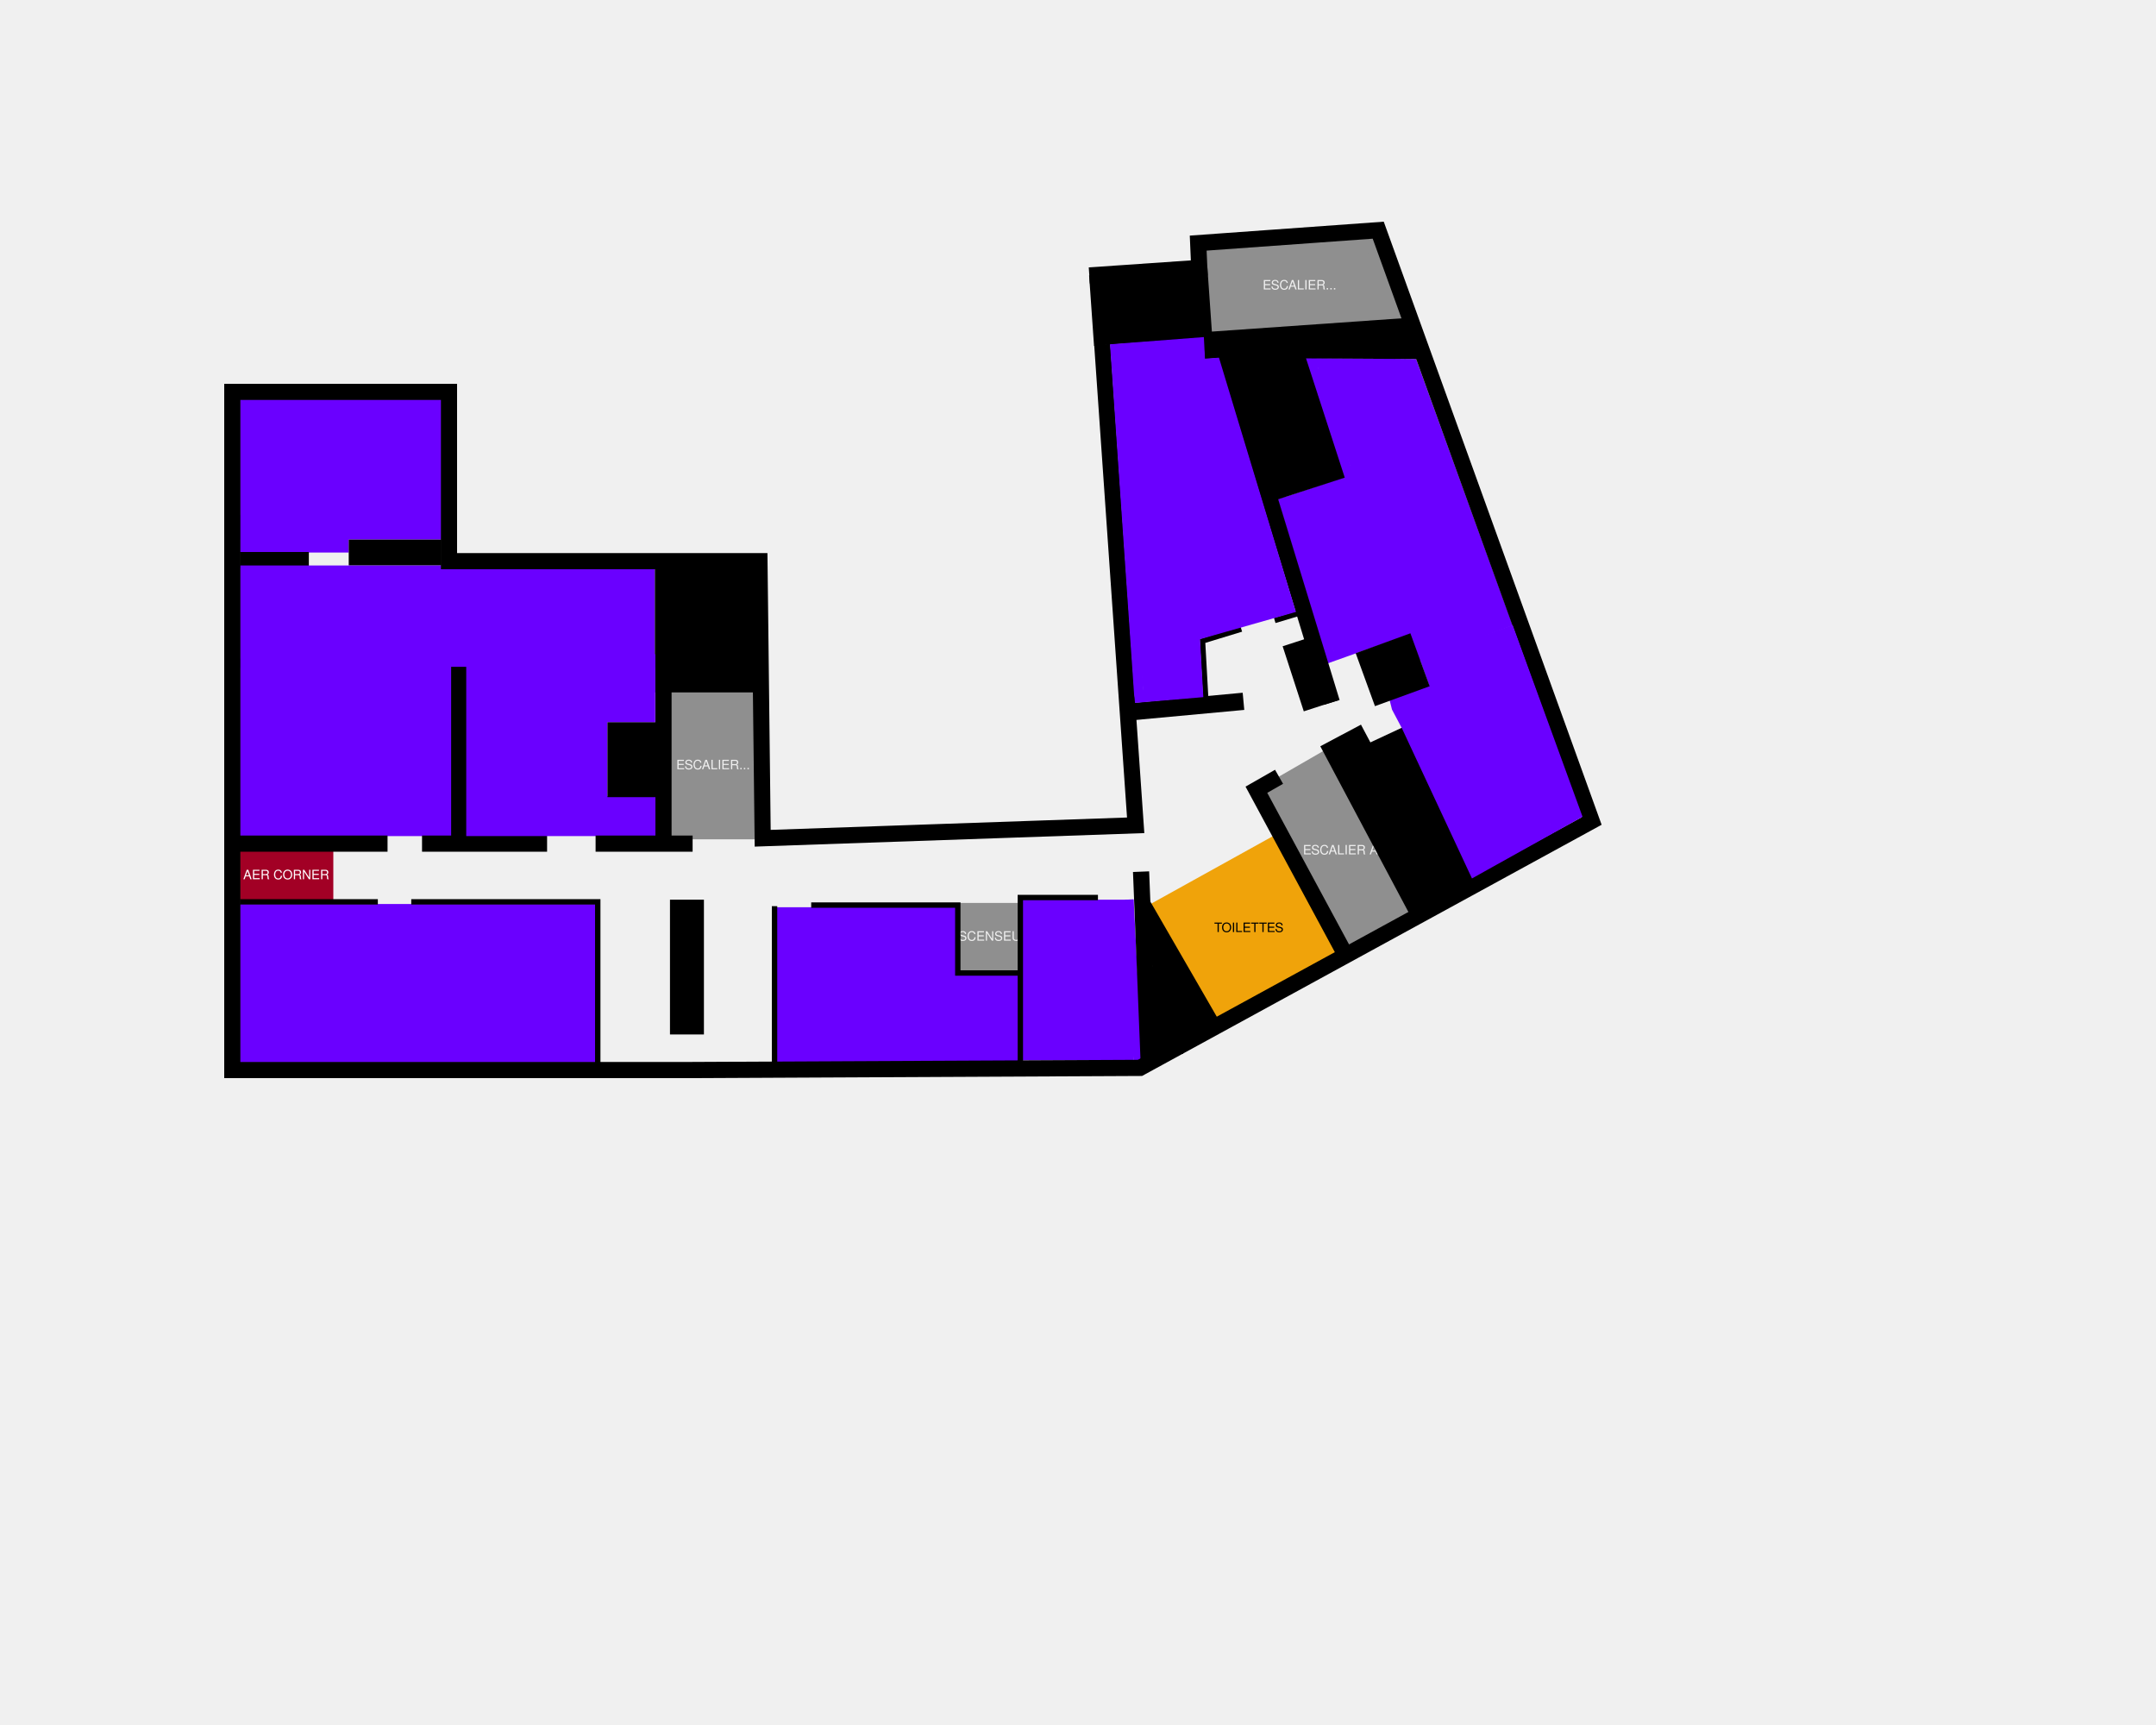
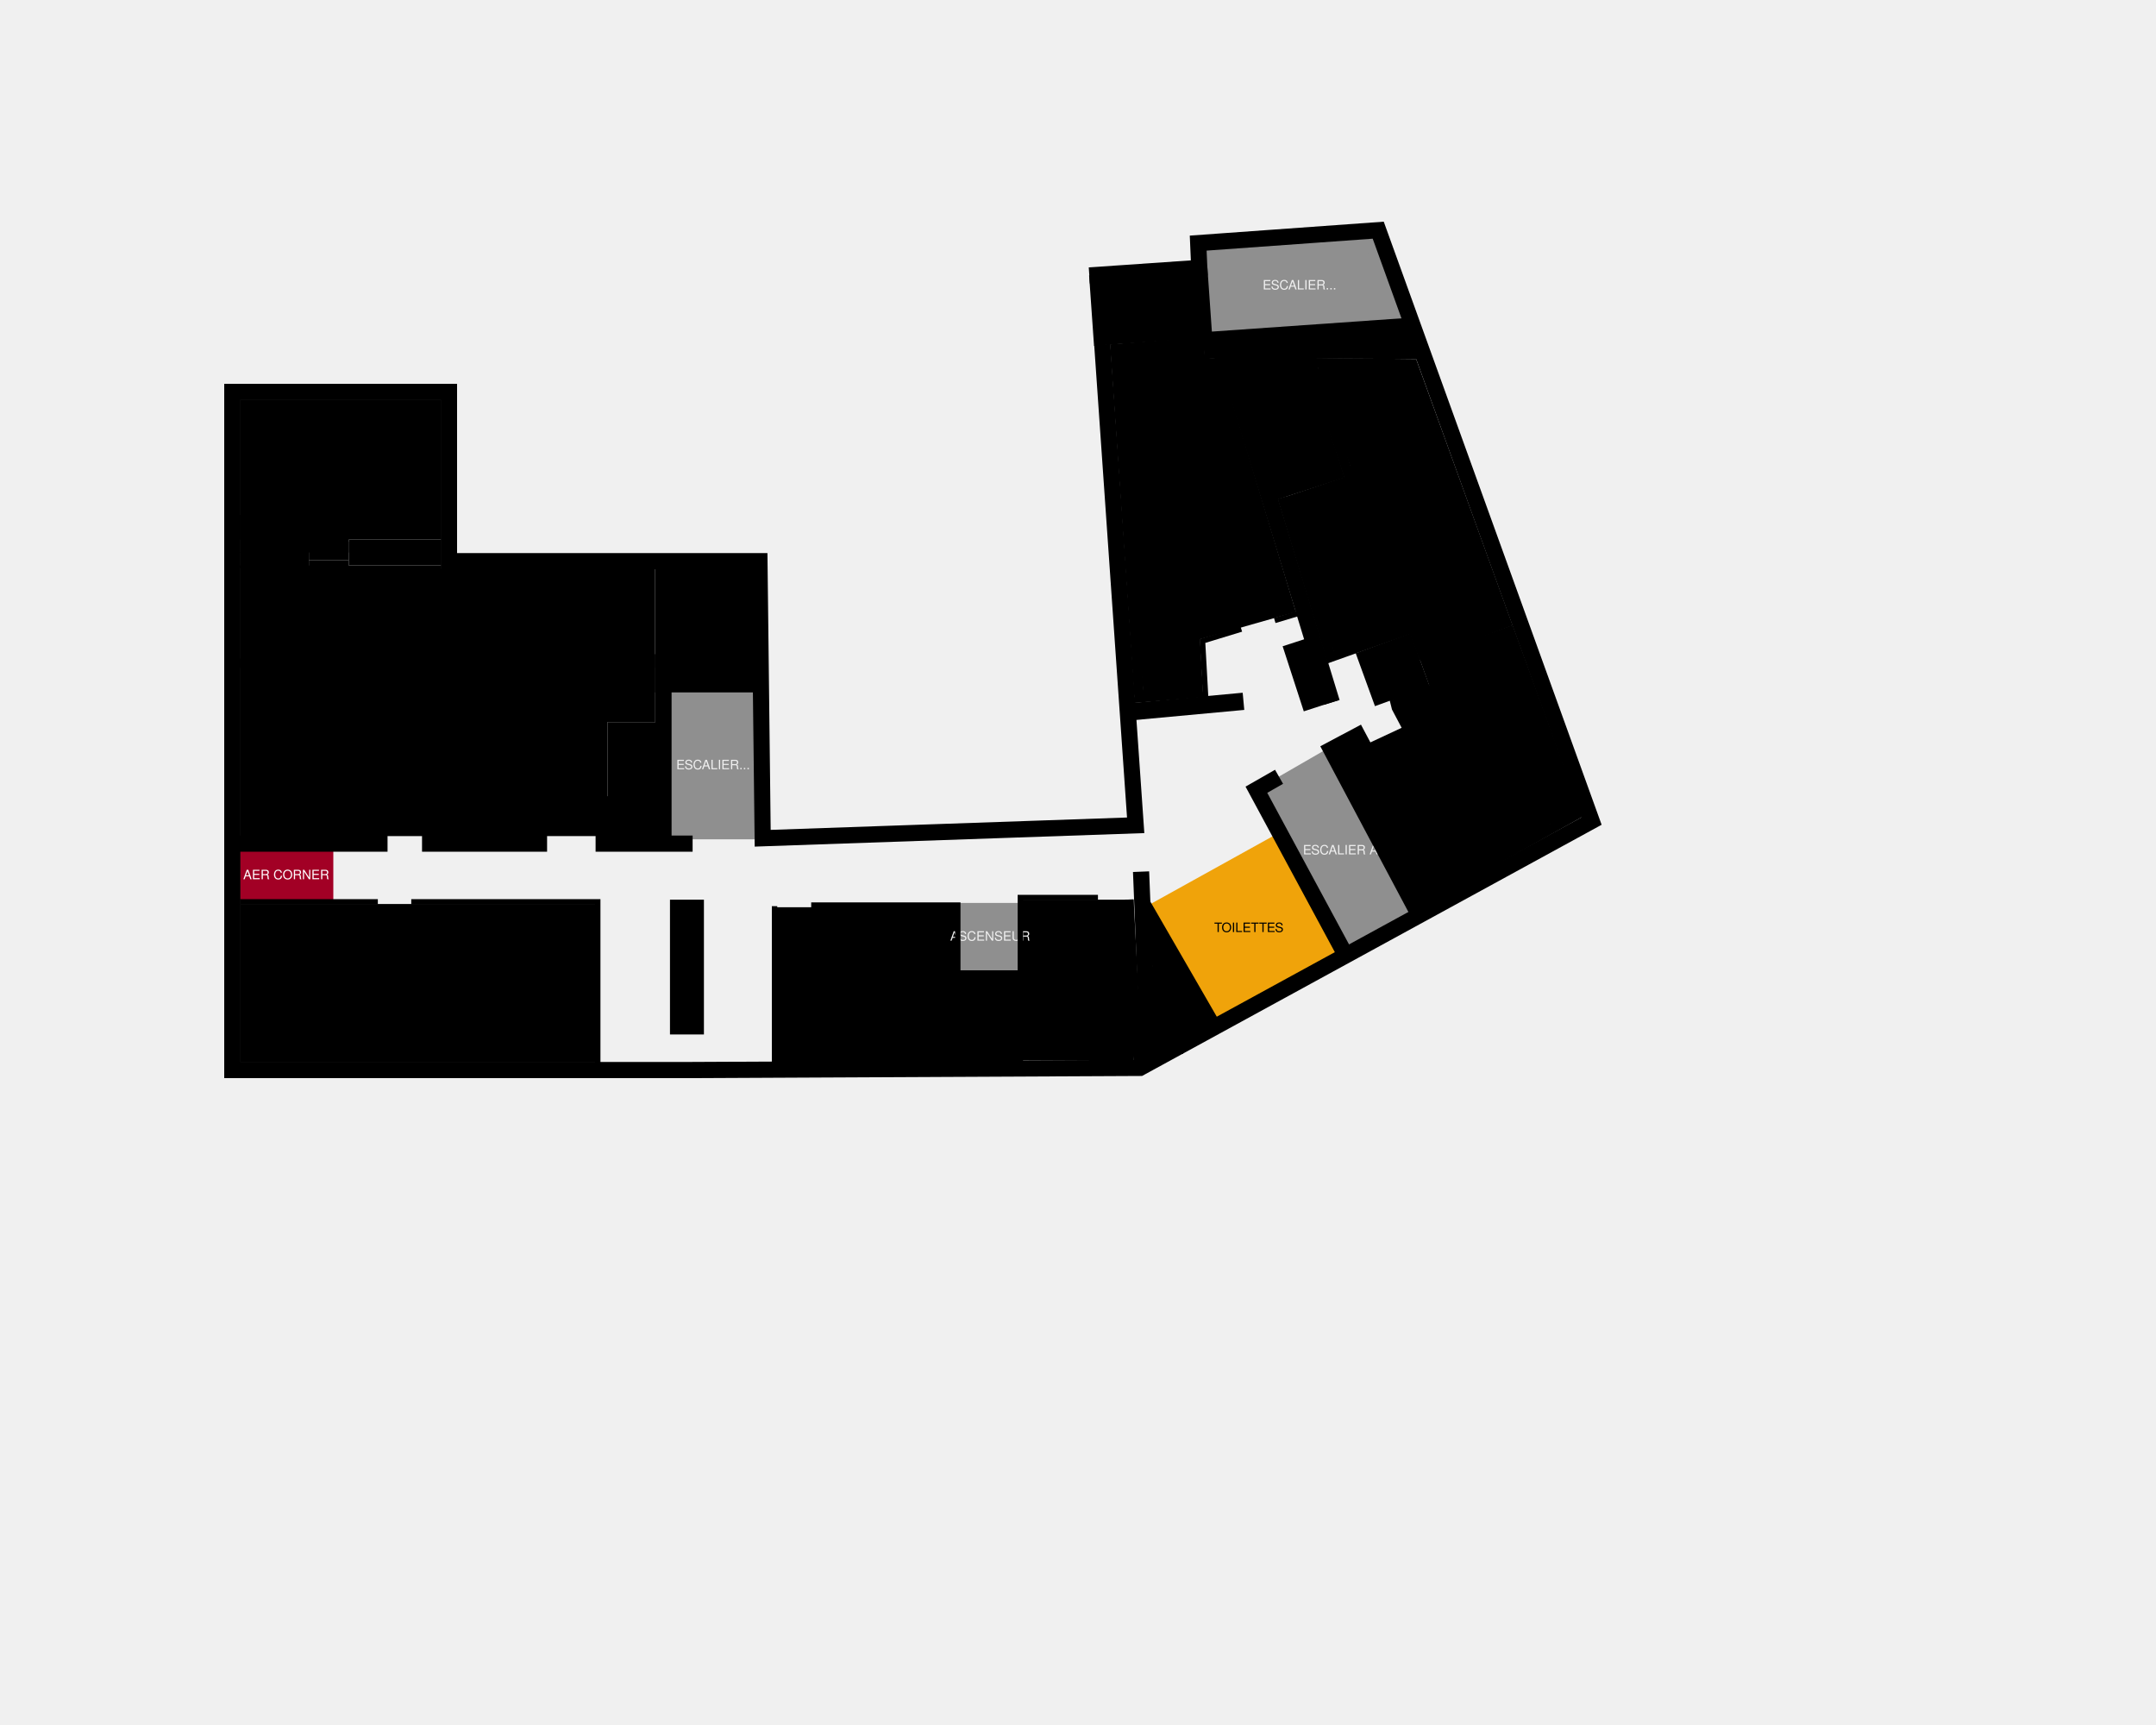
<svg xmlns="http://www.w3.org/2000/svg" version="1.1" width="2000px" height="1600px" viewBox="-0.5 -0.5 2000 1600">
-   <defs />
  <g>
-     <path d="M 1189 461 L 1234 609 L 1310 582 L 1319 606 L 1397 577 L 1310 337 L 1216 336 L 1252 445 L 1189 466" fill="none" stroke="#6a00ff" stroke-width="9" stroke-miterlimit="10" pointer-events="stroke" />
-     <rect x="421.26" y="527" width="185.74" height="92" fill="#6a00ff" stroke="none" pointer-events="all" />
-     <rect x="407" y="527" width="17" height="92" fill="#6a00ff" stroke="none" pointer-events="all" />
-     <rect x="555.12" y="738" width="52.88" height="37.01" fill="#6a00ff" stroke="none" pointer-events="all" />
+     <g id="ROOMS">
+       <g id="S-21a-Denis">
+         <rect x="222" y="477" width="101" height="35" stroke="none" pointer-events="all" />
+         <rect x="222" y="370" width="187" height="130" stroke="none" pointer-events="all" />
+         <rect x="286" y="502" width="37" height="17" stroke="none" pointer-events="all" />
+       </g>
+       <g id="S-21b-MacAlistair">
+         <rect x="222" y="524" width="187" height="95" stroke="none" pointer-events="all" />
+         <rect x="222" y="610.24" width="196" height="164.77" stroke="none" pointer-events="all" />
+         <rect x="407" y="527" width="20" height="92" stroke="none" pointer-events="all" />
+         <rect x="286" y="519" width="37" height="17" stroke="none" pointer-events="all" />
+       </g>
+       <g id="S-21c-Ritchie">
+         <rect x="559.05" y="606.3" width="48.32" height="62.99" stroke="none" pointer-events="all" />
+         <rect x="432" y="606.3" width="130.99" height="168.7" stroke="none" pointer-events="all" />
+         <rect x="555.12" y="738" width="52.88" height="37.01" stroke="none" pointer-events="all" />
+         <rect x="426" y="527" width="181" height="92" stroke="none" pointer-events="all" />
+       </g>
+       <g id="S-22-Ada-Lovelace">
+         <rect x="222" y="838" width="330" height="147" stroke="none" pointer-events="all" />
+       </g>
+       <g id="S-23a-Hedy-Lamarr">
+         <rect x="885" y="904" width="59" height="81" stroke="none" pointer-events="all" />
+         <rect x="720" y="841" width="166" height="144" stroke="none" pointer-events="all" />
+       </g>
+       <g id="S-23b-Al-Jazari">
+         <rect x="948" y="834" width="103" height="149" stroke="none" pointer-events="all" />
+         <rect x="1046.99" y="833.73" width="8.01" height="149.29" stroke="none" transform="rotate(-3,1050.99,908.38)" pointer-events="all" />
+       </g>
+       <g id="S-24-Roland-Moreno">
+         <path d="M 1052 647 L 1111 642 L 1108 589 L 1196 564 L 1127 336 L 1113 337 L 1112 317 L 1034 323 L 1056 643 L 1057 650" fill="none" stroke="#000000" stroke-width="9" stroke-miterlimit="10" pointer-events="stroke" />
+         <rect x="1084.53" y="321.69" width="26.78" height="29" stroke="none" transform="rotate(-4,1097.92,336.19)" pointer-events="all" />
+         <rect x="1046" y="318" width="52" height="324" stroke="none" transform="rotate(-5,1072,480)" pointer-events="all" />
+         <rect x="1067.71" y="344.04" width="94.04" height="237.93" stroke="none" transform="rotate(-17,1114.73,463)" pointer-events="all" />
+       </g>
+       <g id="S-25a-Gwen">
+         <path d="M 1189 461 L 1234 609 L 1310 582 L 1319 606 L 1397 577 L 1310 337 L 1216 336 L 1252 445 L 1189 466" fill="none" stroke="#000000" stroke-width="9" stroke-miterlimit="10" pointer-events="stroke" />
+         <rect x="1210.09" y="452.33" width="74.04" height="144" stroke="none" transform="rotate(-20,1247.11,524.33)" pointer-events="all" />
+         <rect x="1250.21" y="429.52" width="16" height="17.12" stroke="none" transform="rotate(-20,1258.21,438.08)" pointer-events="all" />
+         <rect x="1222" y="339" width="71" height="27" stroke="none" pointer-events="all" />
+         <rect x="1268.08" y="340.51" width="89.23" height="255.67" stroke="none" transform="rotate(-20,1312.69,468.35)" pointer-events="all" />
+       </g>
+       <g id="S-25b-Barzey">
+         <path d="M 1293 648 L 1295 656 L 1304 673 L 1367 808 L 1462 755 L 1400 585 L 1322 613 L 1331 638 L 1290 653" fill="none" stroke="#000000" stroke-width="9" stroke-miterlimit="10" pointer-events="stroke" />
+         <rect x="1329.04" y="627.65" width="79.23" height="168" stroke="none" transform="rotate(-25,1368.65,711.65)" pointer-events="all" />
+         <rect x="1350.78" y="593.45" width="79.23" height="182" stroke="none" transform="rotate(-20,1390.39,684.45)" pointer-events="all" />
+       </g>
+     </g>
    <rect x="1204.5" y="702.09" width="70.38" height="172.13" fill="#8f8f8f" stroke="none" transform="rotate(-30,1239.69,788.16)" pointer-events="all" />
    <rect x="622" y="640" width="78" height="138" fill="#8f8f8f" stroke="none" pointer-events="all" />
    <text x="661" y="713" fill="rgb(240, 240, 240)" font-family="Helvetica" font-size="12px" text-anchor="middle">ESCALIER...</text>
-     <rect x="222" y="838" width="330" height="147" fill="#6a00ff" stroke="none" pointer-events="all" />
    <rect x="1119.99" y="222.76" width="170" height="84" fill="#8f8f8f" stroke="none" transform="rotate(-4,1204.99,264.76)" pointer-events="all" />
    <text x="1205" y="268" fill="rgb(240, 240, 240)" font-family="Helvetica" font-size="12px" text-anchor="middle">ESCALIER...</text>
    <rect x="222" y="789" width="86.7" height="45" fill="#a20025" stroke="none" pointer-events="all" />
    <text x="265" y="815" fill="#ffffff" font-family="Helvetica" font-size="12px" text-anchor="middle">AER CORNER</text>
    <rect x="621" y="834" width="31.49" height="125" fill="#000" stroke="none" pointer-events="all" />
    <rect x="890" y="837" width="55" height="63" fill="#8f8f8f" stroke="none" pointer-events="all" />
    <text x="918" y="872" fill="rgb(240, 240, 240)" font-family="Helvetica" font-size="12px" text-anchor="middle">ASCENSEUR</text>
    <rect x="1213" y="773" width="60" height="30" fill="none" stroke="none" pointer-events="all" />
    <text x="1243" y="792" fill="rgb(240, 240, 240)" font-family="Helvetica" font-size="12px" text-anchor="middle">ESCALIER A
</text>
    <rect x="1195.91" y="738.89" width="178" height="42.72" fill="#000" stroke="none" transform="rotate(62,1284.91,760.25)" pointer-events="all" />
    <rect x="1239.86" y="734.86" width="156.6" height="35" fill="#000" stroke="none" transform="rotate(65,1318.16,752.36)" pointer-events="all" />
    <path d="M 1045 660 L 1153 650" fill="none" stroke="#000000" stroke-width="16" stroke-miterlimit="10" pointer-events="stroke" />
-     <rect x="222" y="370" width="187" height="130" fill="#6a00ff" stroke="none" pointer-events="all" />
-     <rect x="222" y="477" width="101" height="35" fill="#6a00ff" stroke="none" pointer-events="all" />
    <rect x="323" y="500" width="86" height="24" fill="#000" stroke="none" pointer-events="all" />
    <path d="M 222 519 L 286 519" fill="none" stroke="#000000" stroke-width="15" stroke-miterlimit="10" pointer-events="stroke" />
    <path d="M 425 618 L 425 777" fill="none" stroke="#000000" stroke-width="15" stroke-miterlimit="10" pointer-events="stroke" />
-     <rect x="222" y="610.24" width="196" height="164.77" fill="#6a00ff" stroke="none" pointer-events="all" />
-     <rect x="222" y="524" width="187" height="95" fill="#6a00ff" stroke="none" pointer-events="all" />
    <path d="M 218 782 L 359 782" fill="none" stroke="#000000" stroke-width="15" stroke-miterlimit="10" pointer-events="stroke" />
    <path d="M 391 782 L 507 782" fill="none" stroke="#000000" stroke-width="15" stroke-miterlimit="10" pointer-events="stroke" />
-     <rect x="432" y="606.3" width="130.99" height="168.7" fill="#6a00ff" stroke="none" pointer-events="all" />
    <path d="M 615 641 L 615 780" fill="none" stroke="#000000" stroke-width="15" stroke-miterlimit="10" pointer-events="stroke" />
    <rect x="607" y="526" width="94" height="115.73" fill="#000" stroke="none" pointer-events="all" />
    <path d="M 552 782 L 642 782" fill="none" stroke="#000000" stroke-width="15" stroke-miterlimit="10" pointer-events="stroke" />
    <path d="M 222 836 L 350 836" fill="none" stroke="#000000" stroke-width="5" stroke-miterlimit="10" pointer-events="stroke" />
    <path d="M 381 836 L 554 836 L 554 987" fill="none" stroke="#000000" stroke-width="5" stroke-miterlimit="10" pointer-events="stroke" />
-     <rect x="720" y="841" width="166" height="144" fill="#6a00ff" stroke="none" pointer-events="all" />
-     <rect x="885" y="904" width="59" height="81" fill="#6a00ff" stroke="none" pointer-events="all" />
    <path d="M 945 902 L 888 902 L 888 839 L 752 839" fill="none" stroke="#000000" stroke-width="5" stroke-miterlimit="10" pointer-events="stroke" />
    <path d="M 718 840 L 718 989" fill="none" stroke="#000000" stroke-width="5" stroke-miterlimit="10" pointer-events="stroke" />
-     <rect x="1046.99" y="833.73" width="8.01" height="149.29" fill="#6a00ff" stroke="none" transform="rotate(-3,1050.99,908.38)" pointer-events="all" />
-     <rect x="948" y="834" width="103" height="149" fill="#6a00ff" stroke="none" pointer-events="all" />
    <path d="M 1018 832 L 946 832 L 946 989" fill="none" stroke="#000000" stroke-width="5" stroke-miterlimit="10" pointer-events="stroke" />
    <rect x="1011.95" y="251" width="109.97" height="65.42" fill="#000" stroke="none" transform="rotate(-4,1066.93,283.71)" pointer-events="all" />
    <rect x="1278" y="217" width="14.86" height="84" fill="#8f8f8f" stroke="none" transform="rotate(-20,1285.43,259)" pointer-events="all" />
    <rect x="1086.02" y="798.87" width="134.5" height="123.13" fill="#f0a30a" stroke="none" transform="rotate(-29,1153.27,860.43)" pointer-events="all" />
    <rect x="1041.25" y="921.25" width="79.5" height="32" fill="#000" stroke="none" transform="rotate(90,1081,937.25)" pointer-events="all" />
    <rect x="1052.53" y="871.06" width="42.13" height="21" fill="#000" stroke="none" transform="rotate(65,1073.6,881.56)" pointer-events="all" />
    <path d="M 1058 808 L 1065 983" fill="none" stroke="#000000" stroke-width="15" stroke-miterlimit="10" pointer-events="stroke" />
    <path d="M 1010 255 L 1112 248 L 1111 225 L 1278 213 L 1476 761 L 1057 990 L 639 992 L 215 992 L 215 722 L 215 363 L 416 363 L 416 520 L 704 520 L 707 777 L 1053 765 L 1022 319" fill="none" stroke="#000000" stroke-width="15" stroke-miterlimit="10" pointer-events="stroke" />
    <path d="M 1186 720 L 1165 732 L 1247 884" fill="none" stroke="#000000" stroke-width="15" stroke-miterlimit="10" pointer-events="stroke" />
    <rect x="1026.13" y="887.7" width="134" height="12" fill="#000" stroke="none" transform="rotate(60,1093.13,893.7)" pointer-events="all" />
    <rect x="1053.99" y="910.38" width="74" height="30.5" fill="#000" stroke="none" transform="rotate(60,1090.99,925.63)" pointer-events="all" />
    <path d="M 1151 583 L 1115 594 L 1118 648" fill="none" stroke="#000000" stroke-width="5" stroke-miterlimit="10" pointer-events="stroke" />
    <path d="M 1212 566 L 1182 575" fill="none" stroke="#000000" stroke-width="5" stroke-miterlimit="10" pointer-events="stroke" />
    <path d="M 1314 325 L 1135 324 L 1235 651" fill="none" stroke="#000000" stroke-width="15" stroke-miterlimit="10" pointer-events="stroke" />
    <rect x="1183.44" y="607.05" width="63.47" height="33.72" fill="#000" stroke="none" transform="rotate(72,1215.18,623.91)" pointer-events="all" />
    <rect x="1200.39" y="216.23" width="24.97" height="194.21" fill="#000" stroke="none" transform="rotate(86,1212.88,313.34)" pointer-events="all" />
    <rect x="562.99" y="669.29" width="48.01" height="69.6" fill="#000" stroke="none" pointer-events="all" />
-     <rect x="559.05" y="606.3" width="48.32" height="62.99" fill="#6a00ff" stroke="none" pointer-events="all" />
    <rect x="1127.99" y="845.44" width="60" height="30" fill="none" stroke="none" pointer-events="all" />
    <text x="1158" y="864" fill="#000000" font-family="Helvetica" font-size="12px" text-anchor="middle">TOILETTES
</text>
    <rect x="1123.38" y="352.73" width="139.42" height="68" fill="#000" stroke="none" transform="rotate(72,1193.09,386.73)" pointer-events="all" />
-     <rect x="1268.08" y="340.51" width="89.23" height="255.67" fill="#6a00ff" stroke="none" transform="rotate(-20,1312.69,468.35)" pointer-events="all" />
-     <rect x="1222" y="339" width="71" height="27" fill="#6a00ff" stroke="none" pointer-events="all" />
-     <rect x="1210.09" y="452.33" width="74.04" height="144" fill="#6a00ff" stroke="none" transform="rotate(-20,1247.11,524.33)" pointer-events="all" />
-     <rect x="1250.21" y="429.52" width="16" height="17.12" fill="#6a00ff" stroke="none" transform="rotate(-20,1258.21,438.08)" pointer-events="all" />
-     <path d="M 1052 647 L 1111 642 L 1108 589 L 1196 564 L 1127 336 L 1113 337 L 1112 317 L 1034 323 L 1056 643 L 1057 650" fill="none" stroke="#6a00ff" stroke-width="9" stroke-miterlimit="10" pointer-events="stroke" />
-     <rect x="1067.71" y="344.04" width="94.04" height="237.93" fill="#6a00ff" stroke="none" transform="rotate(-17,1114.73,463)" pointer-events="all" />
-     <rect x="1046" y="318" width="52" height="324" fill="#6a00ff" stroke="none" transform="rotate(-5,1072,480)" pointer-events="all" />
-     <rect x="1084.53" y="321.69" width="26.78" height="29" fill="#6a00ff" stroke="none" transform="rotate(-4,1097.92,336.19)" pointer-events="all" />
-     <path d="M 1293 648 L 1295 656 L 1304 673 L 1367 808 L 1462 755 L 1400 585 L 1322 613 L 1331 638 L 1290 653" fill="none" stroke="#6a00ff" stroke-width="9" stroke-miterlimit="10" pointer-events="stroke" />
    <rect x="1265.28" y="593.69" width="52.26" height="54" fill="#000" stroke="none" transform="rotate(70,1291.41,620.69)" pointer-events="all" />
-     <rect x="1350.78" y="593.45" width="79.23" height="182" fill="#6a00ff" stroke="none" transform="rotate(-20,1390.39,684.45)" pointer-events="all" />
-     <rect x="1329.04" y="627.65" width="79.23" height="168" fill="#6a00ff" stroke="none" transform="rotate(-25,1368.65,711.65)" pointer-events="all" />
  </g>
</svg>
